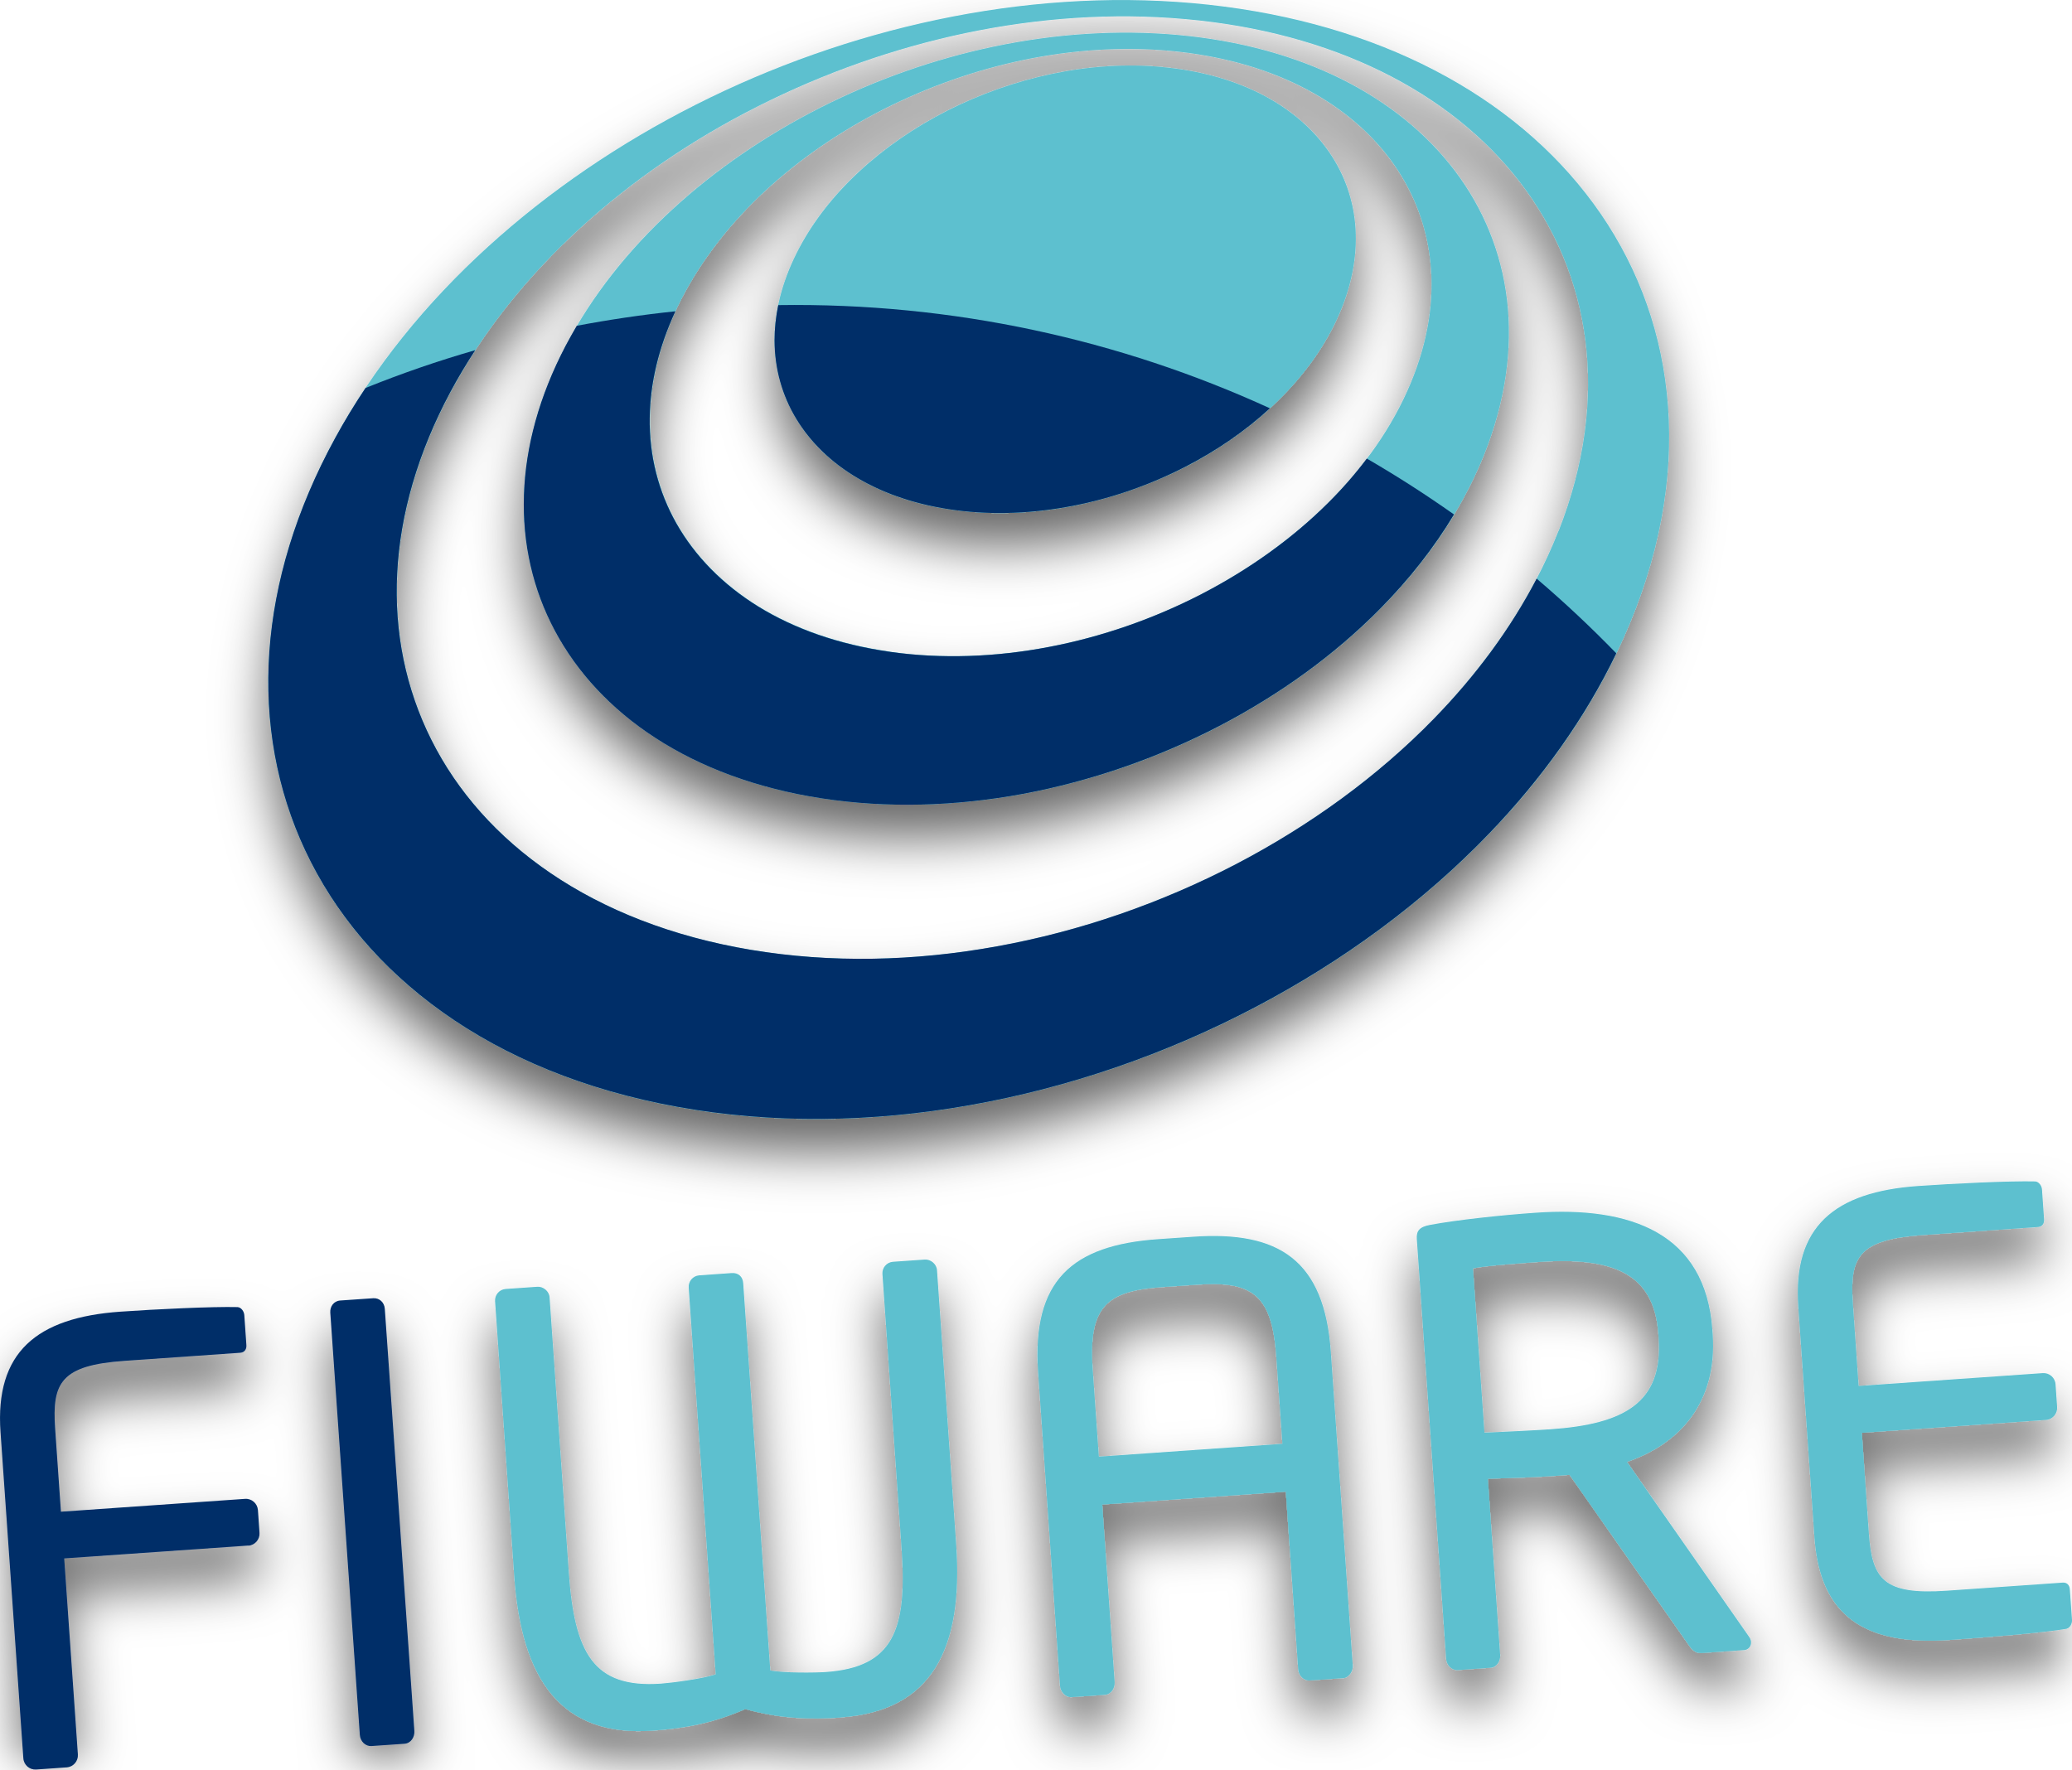
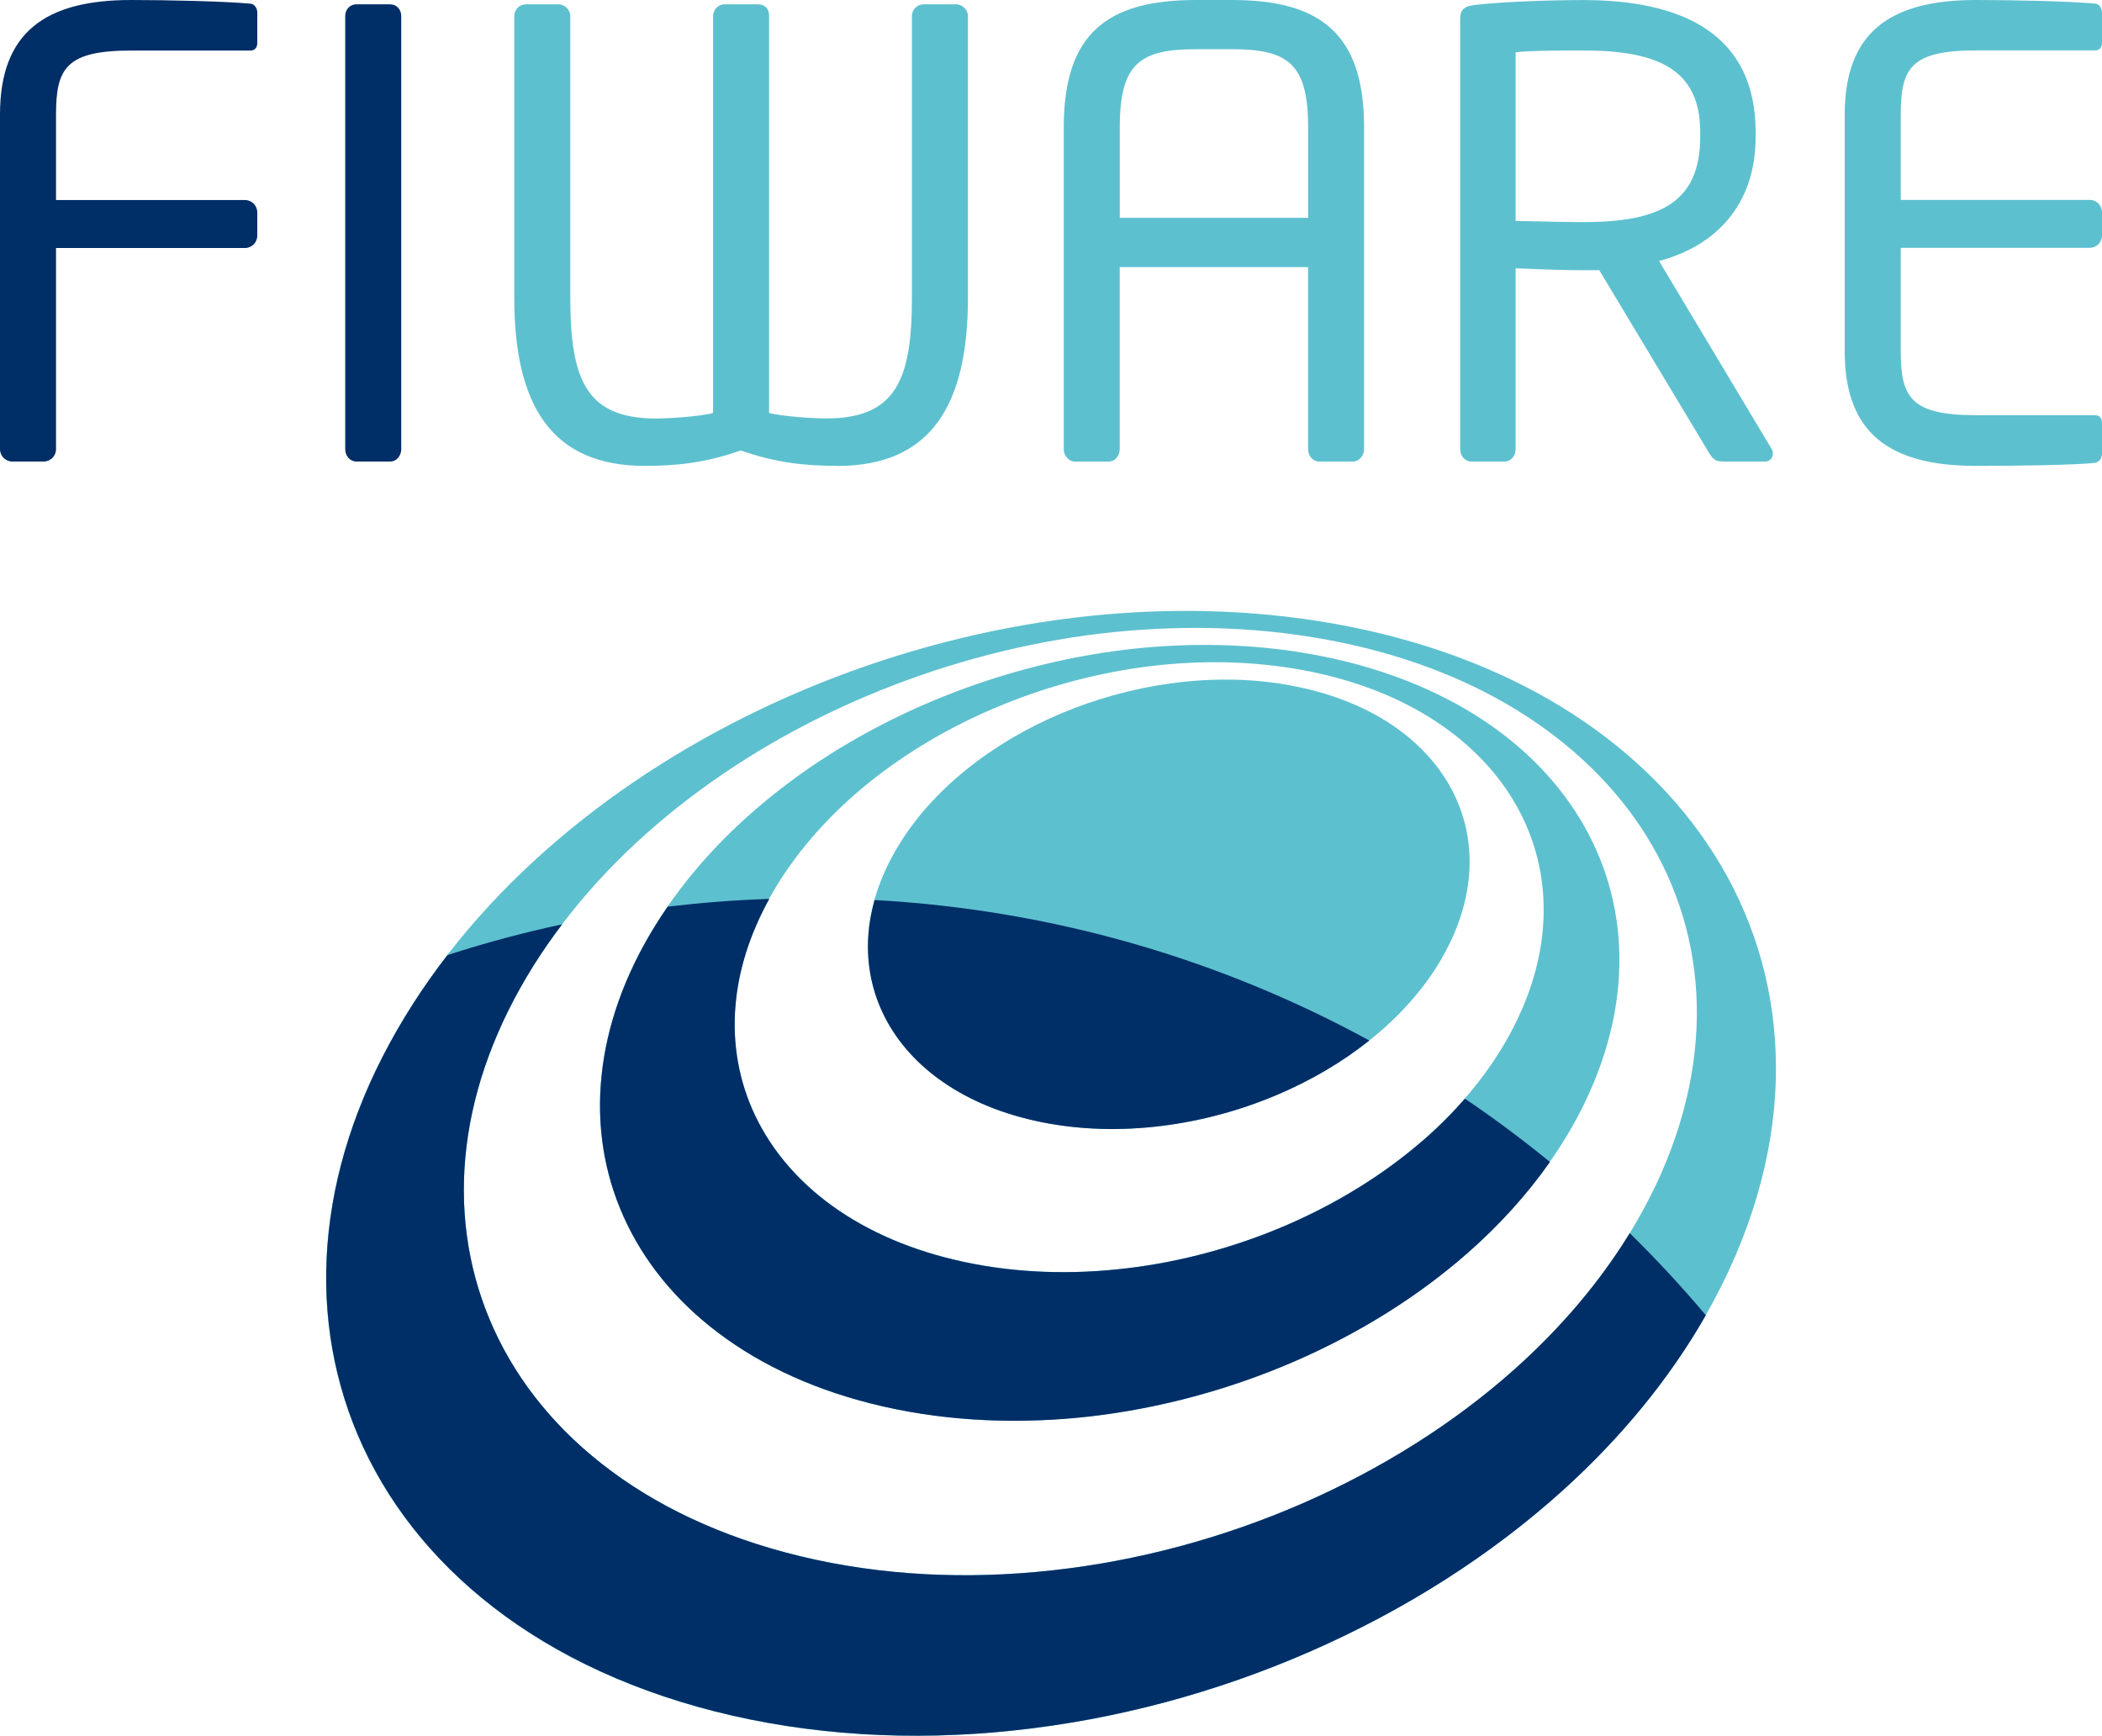
- <svg xmlns="http://www.w3.org/2000/svg" id="Capa_1" data-name="Capa 1" viewBox="0 0 317.63 271.31">
-   <defs>
-     <filter id="drop-shadow-1">
-       <feOffset dx="0" dy="5" />
-       <feGaussianBlur result="blur" stdDeviation="4" />
-       <feFlood flood-color="#000" flood-opacity=".6" />
-       <feComposite in2="blur" operator="in" />
-       <feComposite in="SourceGraphic" />
-     </filter>
-   </defs>
-   <g style="fill: none; filter: url(#drop-shadow-1);">
+ <svg xmlns="http://www.w3.org/2000/svg" id="Capa_1" data-name="Capa 1" viewBox="0 0 314.8 260">
+   <g>
    <g>
-       <g>
-         <path d="m38.07,236.97l-28.23,1.97,2.1,30.07c.07,1.01-.7,1.9-1.71,1.97l-4.69.33c-1.01.07-1.89-.7-1.96-1.71L.08,219.58c-.86-12.23,5.51-17.57,18.39-18.47,5.42-.38,14.09-.8,17.97-.7.56.06.97.67,1.01,1.22l.32,4.6c.05.65-.29,1.13-.94,1.18l-17.74,1.24c-9.75.68-11.13,3.36-10.64,10.35l.89,12.78,28.23-1.97c1.01-.07,1.89.7,1.97,1.72l.24,3.49c.07,1.01-.7,1.9-1.71,1.97" style="fill: #002e67;" />
-         <path d="m62,267.36l-5.06.35c-.92.06-1.71-.71-1.78-1.72l-4.53-64.73c-.06-.92.52-1.79,1.53-1.86l5.06-.35c.92-.06,1.7.61,1.77,1.63l4.53,64.73c.06.92-.52,1.88-1.52,1.95" style="fill: #002e67;" />
-       </g>
-       <g>
-         <path d="m128.85,263.34c-4.78.33-9.23.18-14.6-1.3-5.11,2.21-9.4,2.97-14.18,3.31-13.98.98-20.13-7.74-21.24-23.74l-2.94-42.11c-.06-.92.61-1.79,1.62-1.87l4.87-.34c.92-.06,1.81.7,1.87,1.62l2.94,42.11c.87,12.41,3.74,17.85,14.13,17.12,1.56-.11,6.41-.73,8.4-1.42l-4.15-59.31c-.06-.92.61-1.79,1.62-1.87l4.97-.35c1.01-.07,1.7.53,1.77,1.54l4.15,59.39c2.06.41,6.95.35,8.51.24,10.4-.73,12.49-6.51,11.62-18.92l-2.94-42.11c-.06-.92.61-1.79,1.62-1.87l4.88-.34c.92-.06,1.81.7,1.87,1.62l2.94,42.11c1.12,16-3.77,25.49-17.74,26.47" style="fill: #5dc0cf;" />
-         <path d="m205.84,257.3l-5.05.35c-.92.06-1.71-.71-1.78-1.72l-1.9-27.22-28.14,1.97,1.9,27.22c.06.92-.51,1.88-1.53,1.96l-5.06.35c-.92.06-1.72-.81-1.78-1.72l-3.36-48.09c-.98-14.07,5.19-19.49,18.43-20.41l5.34-.37c13.15-.92,20.12,3.58,21.1,17.65l3.36,48.09c.06.92-.61,1.89-1.53,1.96m-10.2-49.46c-.67-9.56-3.85-11.47-12.22-10.88l-5.34.37c-8.37.58-11.25,2.91-10.58,12.47l.95,13.52,28.14-1.97-.95-13.52h0Z" style="fill: #5dc0cf;" />
-         <path d="m267.35,253l-5.89.41c-1.1.08-1.65.12-2.47-1.03l-18.38-26.25-.83.06-1.56.11c-3.03.21-5.25.27-10.14.43l1.89,27.03c.06.92-.51,1.88-1.52,1.95l-4.97.35c-.92.06-1.71-.71-1.79-1.72l-4.5-64.36c-.09-1.29.43-1.88,2.06-2.18,3.92-.74,10.8-1.49,16.13-1.86,14.53-1.02,26.08,3.07,27.12,17.97l.05.65c.72,10.3-4.92,16.79-13.14,19.58l18.69,26.78c.2.26.31.53.33.81.05.65-.37,1.23-1.11,1.28m-13.1-48.52c-.64-9.19-6.83-11.81-18.32-11-2.85.2-7.91.55-10.1.98l1.76,25.2c4.05-.19,8.02-.38,10.13-.53,11.31-.79,17.27-4.07,16.58-14l-.05-.65Z" style="fill: #5dc0cf;" />
-         <path d="m316.83,249.73c-3.47.61-12.47,1.33-17.89,1.71-12.87.9-19.93-3.5-20.79-15.73l-2.48-35.4c-.86-12.23,5.52-17.57,18.39-18.47,5.42-.38,14.08-.8,17.96-.7.55.06.97.68,1.01,1.22l.32,4.6c.04.64-.29,1.13-.93,1.17l-17.75,1.24c-9.74.68-11.13,3.36-10.64,10.35l.89,12.78,28.23-1.97c1.01-.07,1.89.7,1.96,1.71l.24,3.5c.07,1.01-.69,1.9-1.71,1.97l-28.23,1.97,1.08,15.44c.49,6.99,2.24,9.45,11.98,8.77l17.75-1.24c.64-.04,1.04.39,1.08,1.03l.33,4.69c.04.55-.29,1.22-.83,1.35" style="fill: #5dc0cf;" />
-       </g>
+       <path d="m36.69,37.15H8.39v30.14c0,1.01-.83,1.84-1.84,1.84H1.84c-1.01,0-1.84-.83-1.84-1.84V17.15C0,4.89,6.73,0,19.63,0c5.44,0,14.11.19,17.98.56.55.1.92.74.92,1.29v4.61c0,.65-.37,1.11-1.02,1.11h-17.78c-9.77,0-11.34,2.58-11.34,9.58v12.81h28.3c1.01,0,1.84.84,1.84,1.85v3.5c0,1.01-.83,1.84-1.84,1.84" style="fill: #002e67;" />
+       <path d="m58.44,69.13h-5.08c-.92,0-1.66-.83-1.66-1.84V2.4c0-.92.65-1.75,1.66-1.75h5.08c.92,0,1.65.73,1.65,1.75v64.89c0,.92-.65,1.84-1.65,1.84" style="fill: #002e67;" />
    </g>
    <g>
-       <g>
-         <path d="m178.26,10.29c5.65.53,10.65,1.94,14.86,4.04,4.24,2.14,7.68,4.97,10.16,8.34,2.52,3.4,4.05,7.33,4.46,11.61.4,4.31-.34,8.98-2.4,13.76-2.07,4.83-5.29,9.33-9.33,13.3-4.06,3.99-8.94,7.47-14.3,10.23-5.38,2.76-11.23,4.81-17.22,5.99-5.97,1.16-12.06,1.45-17.93.67-5.84-.75-10.9-2.46-15.04-4.91-4.11-2.41-7.3-5.54-9.47-9.16-2.15-3.58-3.29-7.63-3.31-11.95-.02-4.27,1.07-8.81,3.37-13.39,2.28-4.56,5.55-8.75,9.52-12.44,3.94-3.67,8.57-6.86,13.61-9.42,5.03-2.54,10.48-4.47,16.06-5.64,5.6-1.17,11.35-1.57,16.97-1.04" style="fill: #5dc0cf;" />
-         <path d="m180.55,5.36c9.44.85,17.84,3.19,24.95,6.7,7.2,3.56,13.11,8.34,17.46,14.05,4.4,5.78,7.19,12.53,8.06,19.89.88,7.47-.23,15.57-3.61,23.94-3.45,8.48-8.91,16.39-15.84,23.4-6.98,7.07-15.43,13.18-24.75,18.02-9.34,4.85-19.52,8.39-29.92,10.34-10.35,1.92-20.86,2.24-30.94.69-9.97-1.53-18.51-4.76-25.42-9.24-6.81-4.41-12.01-10.03-15.45-16.44-3.37-6.31-5.01-13.39-4.75-20.86.25-7.35,2.33-15.09,6.41-22.87,4.03-7.68,9.63-14.71,16.32-20.86,6.63-6.11,14.38-11.4,22.74-15.63,8.35-4.23,17.37-7.43,26.61-9.36,9.27-1.94,18.8-2.61,28.15-1.77m-44.13,94.57c7.94,1.13,16.22.81,24.34-.74,8.15-1.55,16.12-4.33,23.44-8.12,7.3-3.78,13.94-8.54,19.44-14.02,5.47-5.46,9.8-11.61,12.56-18.22,2.74-6.54,3.68-12.89,3.05-18.76-.61-5.79-2.75-11.11-6.18-15.7-3.4-4.53-8.05-8.34-13.77-11.19-5.64-2.81-12.34-4.68-19.88-5.38-7.49-.69-15.15-.15-22.59,1.4-7.41,1.55-14.66,4.12-21.36,7.52-6.71,3.39-12.89,7.63-18.18,12.52-5.32,4.92-9.73,10.53-12.88,16.65-3.16,6.17-4.71,12.28-4.8,18.08-.08,5.86,1.33,11.39,4.11,16.3,2.83,4.97,7.04,9.3,12.51,12.69,5.52,3.4,12.32,5.83,20.2,6.95" style="fill: #5dc0cf;" />
-         <path d="m255.26,58.21c-1.48-10.62-5.71-20.32-12.19-28.58-6.34-8.1-14.85-14.85-25.13-19.85-10.08-4.9-21.9-8.13-35.11-9.3-13.03-1.15-26.29-.18-39.17,2.54-12.81,2.7-25.34,7.14-36.96,13.01-11.65,5.88-22.49,13.25-31.87,21.78-9.48,8.62-17.53,18.5-23.45,29.36-6.03,11.05-9.34,22.12-10.08,32.73-.77,10.83,1.14,21.2,5.52,30.53,4.48,9.54,11.56,17.99,21.02,24.74,9.64,6.88,21.75,11.95,36.02,14.54,14.49,2.62,29.72,2.41,44.79-.26,15.16-2.67,30.02-7.81,43.67-14.97,13.6-7.13,25.88-16.19,35.98-26.7,9.98-10.37,17.73-22.08,22.5-34.59,4.68-12.28,6-24.11,4.46-34.98m-16.34,23.18c-4.11,10.45-10.71,20.2-19.14,28.86-8.52,8.74-18.85,16.28-30.27,22.24-11.45,5.97-23.91,10.31-36.64,12.61-12.67,2.31-25.5,2.59-37.75.54-12.1-2.02-22.41-6.12-30.7-11.75-8.14-5.53-14.31-12.51-18.29-20.45-3.9-7.78-5.7-16.47-5.23-25.59.46-8.96,3.13-18.35,8.16-27.76,4.96-9.26,11.77-17.71,19.84-25.1,8.01-7.33,17.3-13.66,27.32-18.71,9.99-5.05,20.77-8.88,31.81-11.21,11.09-2.32,22.49-3.15,33.68-2.14,11.33,1,21.43,3.79,30.03,8.01,8.72,4.28,15.91,10.04,21.24,16.93,5.41,7.02,8.89,15.21,10.05,24.19,1.17,9.14-.06,19.06-4.09,29.34" style="fill: #5dc0cf;" />
-       </g>
-       <g>
-         <path d="m118.73,52.22c.02,4.31,1.16,8.38,3.31,11.95,2.17,3.6,5.37,6.75,9.47,9.15,4.14,2.44,9.19,4.15,15.04,4.91,5.87.77,11.97.48,17.94-.68,5.99-1.16,11.84-3.22,17.22-5.99,4.79-2.46,9.19-5.49,12.96-8.96-23.02-10.54-48.61-16.22-75.37-15.82-.38,1.85-.57,3.66-.57,5.43" style="fill: #002e67;" />
-         <path d="m203.64,77.06c-5.5,5.49-12.14,10.24-19.44,14.02-7.32,3.78-15.29,6.57-23.44,8.12-8.12,1.55-16.4,1.87-24.34.74-7.88-1.12-14.68-3.54-20.2-6.95-5.47-3.39-9.68-7.72-12.51-12.69-2.78-4.91-4.21-10.44-4.11-16.3.07-5.23,1.36-10.72,3.93-16.27-5.11.53-10.15,1.28-15.11,2.22-.59,1.01-1.16,2.02-1.7,3.04-4.08,7.78-6.16,15.52-6.4,22.87-.26,7.47,1.38,14.55,4.75,20.86,3.43,6.41,8.63,12.03,15.44,16.44,6.91,4.48,15.45,7.7,25.42,9.24,10.07,1.55,20.59,1.23,30.94-.69,10.39-1.95,20.57-5.49,29.92-10.34,9.33-4.84,17.78-10.95,24.76-18.02,4.43-4.48,8.26-9.34,11.34-14.47-4.32-3.05-8.77-5.91-13.36-8.57-1.77,2.35-3.74,4.61-5.9,6.76" style="fill: #002e67;" />
-         <path d="m235.57,88.71c-4.01,7.7-9.37,14.94-15.8,21.53-8.52,8.74-18.85,16.27-30.27,22.24-11.46,5.97-23.92,10.31-36.65,12.61-12.67,2.31-25.5,2.59-37.75.54-12.09-2.03-22.41-6.12-30.7-11.76-8.14-5.53-14.31-12.51-18.28-20.45-3.9-7.78-5.71-16.47-5.23-25.59.46-8.96,3.13-18.35,8.16-27.75,1.16-2.18,2.44-4.3,3.8-6.39-5.74,1.65-11.35,3.59-16.82,5.8-1.67,2.5-3.23,5.06-4.65,7.67-6.04,11.05-9.34,22.13-10.09,32.74-.76,10.83,1.14,21.2,5.52,30.53,4.48,9.53,11.56,17.99,21.02,24.74,9.64,6.88,21.75,11.95,36.02,14.53,14.49,2.62,29.72,2.42,44.79-.25,15.16-2.67,30.02-7.81,43.66-14.97,13.61-7.13,25.89-16.19,35.98-26.69,8.09-8.42,14.73-17.72,19.49-27.62-3.89-4.01-7.97-7.84-12.22-11.46" style="fill: #002e67;" />
-       </g>
+       <path d="m125.41,69.78c-4.79,0-9.22-.46-14.47-2.31-5.26,1.85-9.58,2.31-14.38,2.31-14.01,0-19.54-9.13-19.54-25.17V2.4c0-.92.74-1.75,1.75-1.75h4.88c.92,0,1.76.83,1.76,1.75v42.22c0,12.44,2.49,18.07,12.9,18.07,1.57,0,6.45-.28,8.48-.83V2.4c0-.92.74-1.75,1.75-1.75h4.98c1.01,0,1.66.65,1.66,1.66v59.54c2.03.55,6.91.83,8.48.83,10.42,0,12.91-5.62,12.91-18.07V2.4c0-.92.74-1.75,1.75-1.75h4.89c.92,0,1.75.83,1.75,1.75v42.22c0,16.04-5.53,25.17-19.54,25.17" style="fill: #5dc0cf;" />
+       <path d="m202.63,69.13h-5.07c-.92,0-1.66-.83-1.66-1.84v-27.28h-28.21v27.28c0,.92-.64,1.84-1.66,1.84h-5.07c-.92,0-1.65-.92-1.65-1.84V19.08c0-14.1,6.54-19.08,19.81-19.08h5.35c13.18,0,19.82,4.97,19.82,19.08v48.21c0,.92-.74,1.84-1.66,1.84m-6.72-50.05c0-9.58-3.05-11.71-11.43-11.71h-5.35c-8.39,0-11.43,2.12-11.43,11.71v13.55h28.21v-13.55Z" style="fill: #5dc0cf;" />
+       <path d="m264.3,69.13h-5.9c-1.1,0-1.66,0-2.39-1.2l-16.5-27.46h-2.39c-3.04,0-5.25-.09-10.14-.28v27.1c0,.92-.64,1.84-1.66,1.84h-4.98c-.92,0-1.66-.83-1.66-1.84V2.77c0-1.29.56-1.84,2.21-2.03,3.97-.46,10.88-.73,16.23-.73,14.56,0,25.81,4.89,25.81,19.81v.65c0,10.32-6.08,16.41-14.47,18.62l16.78,28.02c.18.27.27.55.27.83,0,.65-.46,1.2-1.2,1.2m-9.68-49.32c0-9.22-5.99-12.26-17.51-12.26-2.86,0-7.92,0-10.14.27v25.26c4.06.09,8.02.18,10.14.18,11.34,0,17.51-2.85,17.51-12.81v-.65h0Z" style="fill: #5dc0cf;" />
+       <path d="m313.88,69.32c-3.5.37-12.53.46-17.97.46-12.91,0-19.64-4.88-19.64-17.14V17.15C276.27,4.89,283,0,295.91,0c5.44,0,14.1.18,17.97.55.55.1.92.74.92,1.29v4.61c0,.64-.37,1.1-1.01,1.1h-17.79c-9.77,0-11.34,2.58-11.34,9.58v12.81h28.3c1.02,0,1.84.83,1.84,1.84v3.5c0,1.02-.82,1.84-1.84,1.84h-28.3v15.48c0,7.01,1.57,9.59,11.34,9.59h17.79c.64,0,1.01.46,1.01,1.1v4.7c0,.55-.37,1.19-.92,1.29" style="fill: #5dc0cf;" />
+     </g>
+   </g>
+   <g>
+     <g>
+       <path d="m192.35,102.51c5.6.92,10.48,2.68,14.54,5.07,4.08,2.43,7.32,5.5,9.56,9.03,2.27,3.57,3.53,7.6,3.64,11.89.1,4.33-.97,8.93-3.36,13.56-2.4,4.67-5.93,8.93-10.24,12.62-4.33,3.7-9.44,6.83-14.98,9.2-5.56,2.38-11.54,4.02-17.6,4.77-6.03.74-12.13.6-17.94-.58-5.77-1.16-10.7-3.22-14.66-5.95-3.93-2.69-6.89-6.04-8.81-9.8-1.9-3.72-2.75-7.84-2.47-12.15.28-4.26,1.68-8.71,4.3-13.13,2.59-4.39,6.15-8.34,10.36-11.74,4.18-3.39,9.03-6.25,14.23-8.44s10.77-3.73,16.42-4.5c5.67-.78,11.43-.78,17,.14" style="fill: #5dc0cf;" />
+       <path d="m194.98,97.75c9.36,1.51,17.57,4.43,24.42,8.42,6.94,4.05,12.5,9.24,16.43,15.23,3.99,6.08,6.3,13,6.65,20.4.35,7.51-1.31,15.51-5.27,23.63-4.03,8.22-10.03,15.73-17.44,22.24-7.46,6.56-16.31,12.07-25.95,16.25-9.66,4.19-20.05,7.01-30.57,8.23-10.46,1.19-20.97.78-30.91-1.47-9.83-2.22-18.13-6.04-24.71-10.99-6.49-4.87-11.28-10.84-14.26-17.47-2.92-6.53-4.06-13.71-3.29-21.14.76-7.32,3.38-14.89,7.99-22.37,4.55-7.38,10.63-14,17.73-19.67,7.04-5.64,15.14-10.37,23.78-14.01,8.63-3.63,17.85-6.2,27.2-7.49,9.38-1.29,18.94-1.29,28.2.2m-50.62,91.27c7.85,1.68,16.13,1.94,24.33.96,8.23-.97,16.38-3.2,23.95-6.46,7.55-3.26,14.5-7.54,20.37-12.63,5.83-5.07,10.58-10.9,13.8-17.3,3.19-6.33,4.57-12.6,4.35-18.5-.2-5.82-1.97-11.27-5.07-16.09-3.07-4.76-7.45-8.88-12.96-12.12-5.43-3.2-11.98-5.53-19.46-6.75-7.43-1.21-15.1-1.21-22.63-.18-7.5,1.03-14.91,3.09-21.83,6.01-6.93,2.91-13.39,6.71-19.01,11.22-5.65,4.54-10.45,9.83-14.01,15.71-3.58,5.93-5.56,11.92-6.05,17.7-.49,5.84.53,11.46,2.97,16.55,2.47,5.16,6.37,9.77,11.59,13.53,5.27,3.78,11.88,6.68,19.66,8.34" style="fill: #5dc0cf;" />
+       <path d="m265.82,155.69c-.74-10.7-4.28-20.66-10.17-29.36-5.76-8.52-13.78-15.85-23.68-21.56-9.71-5.59-21.28-9.64-34.38-11.72-12.92-2.05-26.22-2.01-39.25-.2-12.97,1.8-25.77,5.36-37.78,10.4-12.04,5.06-23.36,11.64-33.31,19.5-10.06,7.94-18.77,17.23-25.44,27.65-6.79,10.6-10.86,21.42-12.34,31.95-1.52,10.75-.34,21.23,3.38,30.84,3.8,9.83,10.28,18.76,19.24,26.14,9.14,7.54,20.86,13.44,34.92,17.02,14.27,3.62,29.48,4.48,44.7,2.87,15.31-1.61,30.49-5.7,44.61-11.89,14.07-6.17,26.94-14.35,37.75-24.12,10.68-9.65,19.23-20.79,24.86-32.94,5.52-11.92,7.66-23.64,6.89-34.58m-17.92,21.98c-4.83,10.14-12.09,19.41-21.11,27.45-9.11,8.12-19.94,14.92-31.75,20.07-11.84,5.16-24.57,8.61-37.43,10.02-12.8,1.42-25.62.81-37.7-2.1-11.92-2.86-21.93-7.67-29.8-13.86-7.74-6.08-13.4-13.48-16.81-21.68-3.35-8.04-4.54-16.83-3.43-25.89,1.09-8.91,4.41-18.09,10.07-27.12,5.6-8.89,12.98-16.85,21.55-23.65,8.5-6.75,18.21-12.42,28.55-16.76,10.32-4.34,21.34-7.41,32.51-8.96,11.22-1.54,22.66-1.57,33.75.21,11.23,1.79,21.12,5.28,29.39,10.08,8.4,4.88,15.17,11.13,20.01,18.37,4.91,7.38,7.81,15.79,8.34,24.83.53,9.19-1.39,19.01-6.13,28.99" style="fill: #5dc0cf;" />
+     </g>
+     <g>
+       <path d="m130.04,140.18c-.28,4.3.57,8.44,2.47,12.16,1.91,3.75,4.88,7.1,8.81,9.79,3.96,2.73,8.88,4.78,14.66,5.95,5.8,1.17,11.9,1.32,17.94.57,6.06-.74,12.04-2.38,17.6-4.77,4.95-2.12,9.55-4.84,13.55-8.03-22.22-12.12-47.36-19.57-74.09-21.04-.51,1.82-.83,3.61-.94,5.37" style="fill: #002e67;" />
+       <path d="m213.02,170.89c-5.87,5.09-12.82,9.37-20.37,12.63-7.57,3.26-15.71,5.49-23.95,6.46-8.21.98-16.49.72-24.33-.96-7.79-1.66-14.39-4.56-19.66-8.34-5.22-3.76-9.12-8.37-11.59-13.53-2.43-5.09-3.47-10.71-2.97-16.55.44-5.21,2.1-10.6,5.06-15.96-5.13.17-10.21.57-15.22,1.16-.66.96-1.3,1.93-1.91,2.92-4.61,7.48-7.23,15.05-7.98,22.37-.78,7.43.36,14.61,3.29,21.14,2.97,6.63,7.77,12.6,14.26,17.47,6.58,4.95,14.87,8.76,24.71,10.99,9.94,2.25,20.45,2.66,30.91,1.47,10.5-1.22,20.9-4.04,30.57-8.23,9.64-4.18,18.5-9.69,25.96-16.25,4.74-4.16,8.89-8.74,12.32-13.64-4.1-3.35-8.34-6.51-12.73-9.48-1.93,2.22-4.05,4.34-6.35,6.33" style="fill: #002e67;" />
+       <path d="m244.05,184.74c-4.54,7.4-10.39,14.25-17.26,20.38-9.11,8.12-19.94,14.92-31.74,20.07-11.85,5.16-24.58,8.61-37.44,10.02-12.8,1.42-25.62.81-37.7-2.1-11.92-2.87-21.93-7.67-29.8-13.87-7.74-6.08-13.4-13.48-16.81-21.67-3.35-8.04-4.54-16.83-3.43-25.89,1.09-8.91,4.41-18.08,10.08-27.12,1.31-2.09,2.73-4.12,4.24-6.11-5.85,1.25-11.57,2.79-17.18,4.61-1.84,2.38-3.57,4.82-5.17,7.33-6.79,10.6-10.87,21.43-12.34,31.95-1.52,10.75-.34,21.22,3.38,30.84,3.8,9.82,10.28,18.76,19.24,26.14,9.14,7.54,20.86,13.43,34.92,17.01,14.27,3.62,29.48,4.49,44.7,2.87,15.31-1.61,30.49-5.7,44.6-11.89,14.07-6.16,26.95-14.35,37.76-24.12,8.66-7.84,15.93-16.65,21.37-26.19-3.6-4.27-7.4-8.37-11.39-12.29" style="fill: #002e67;" />
    </g>
  </g>
</svg>
